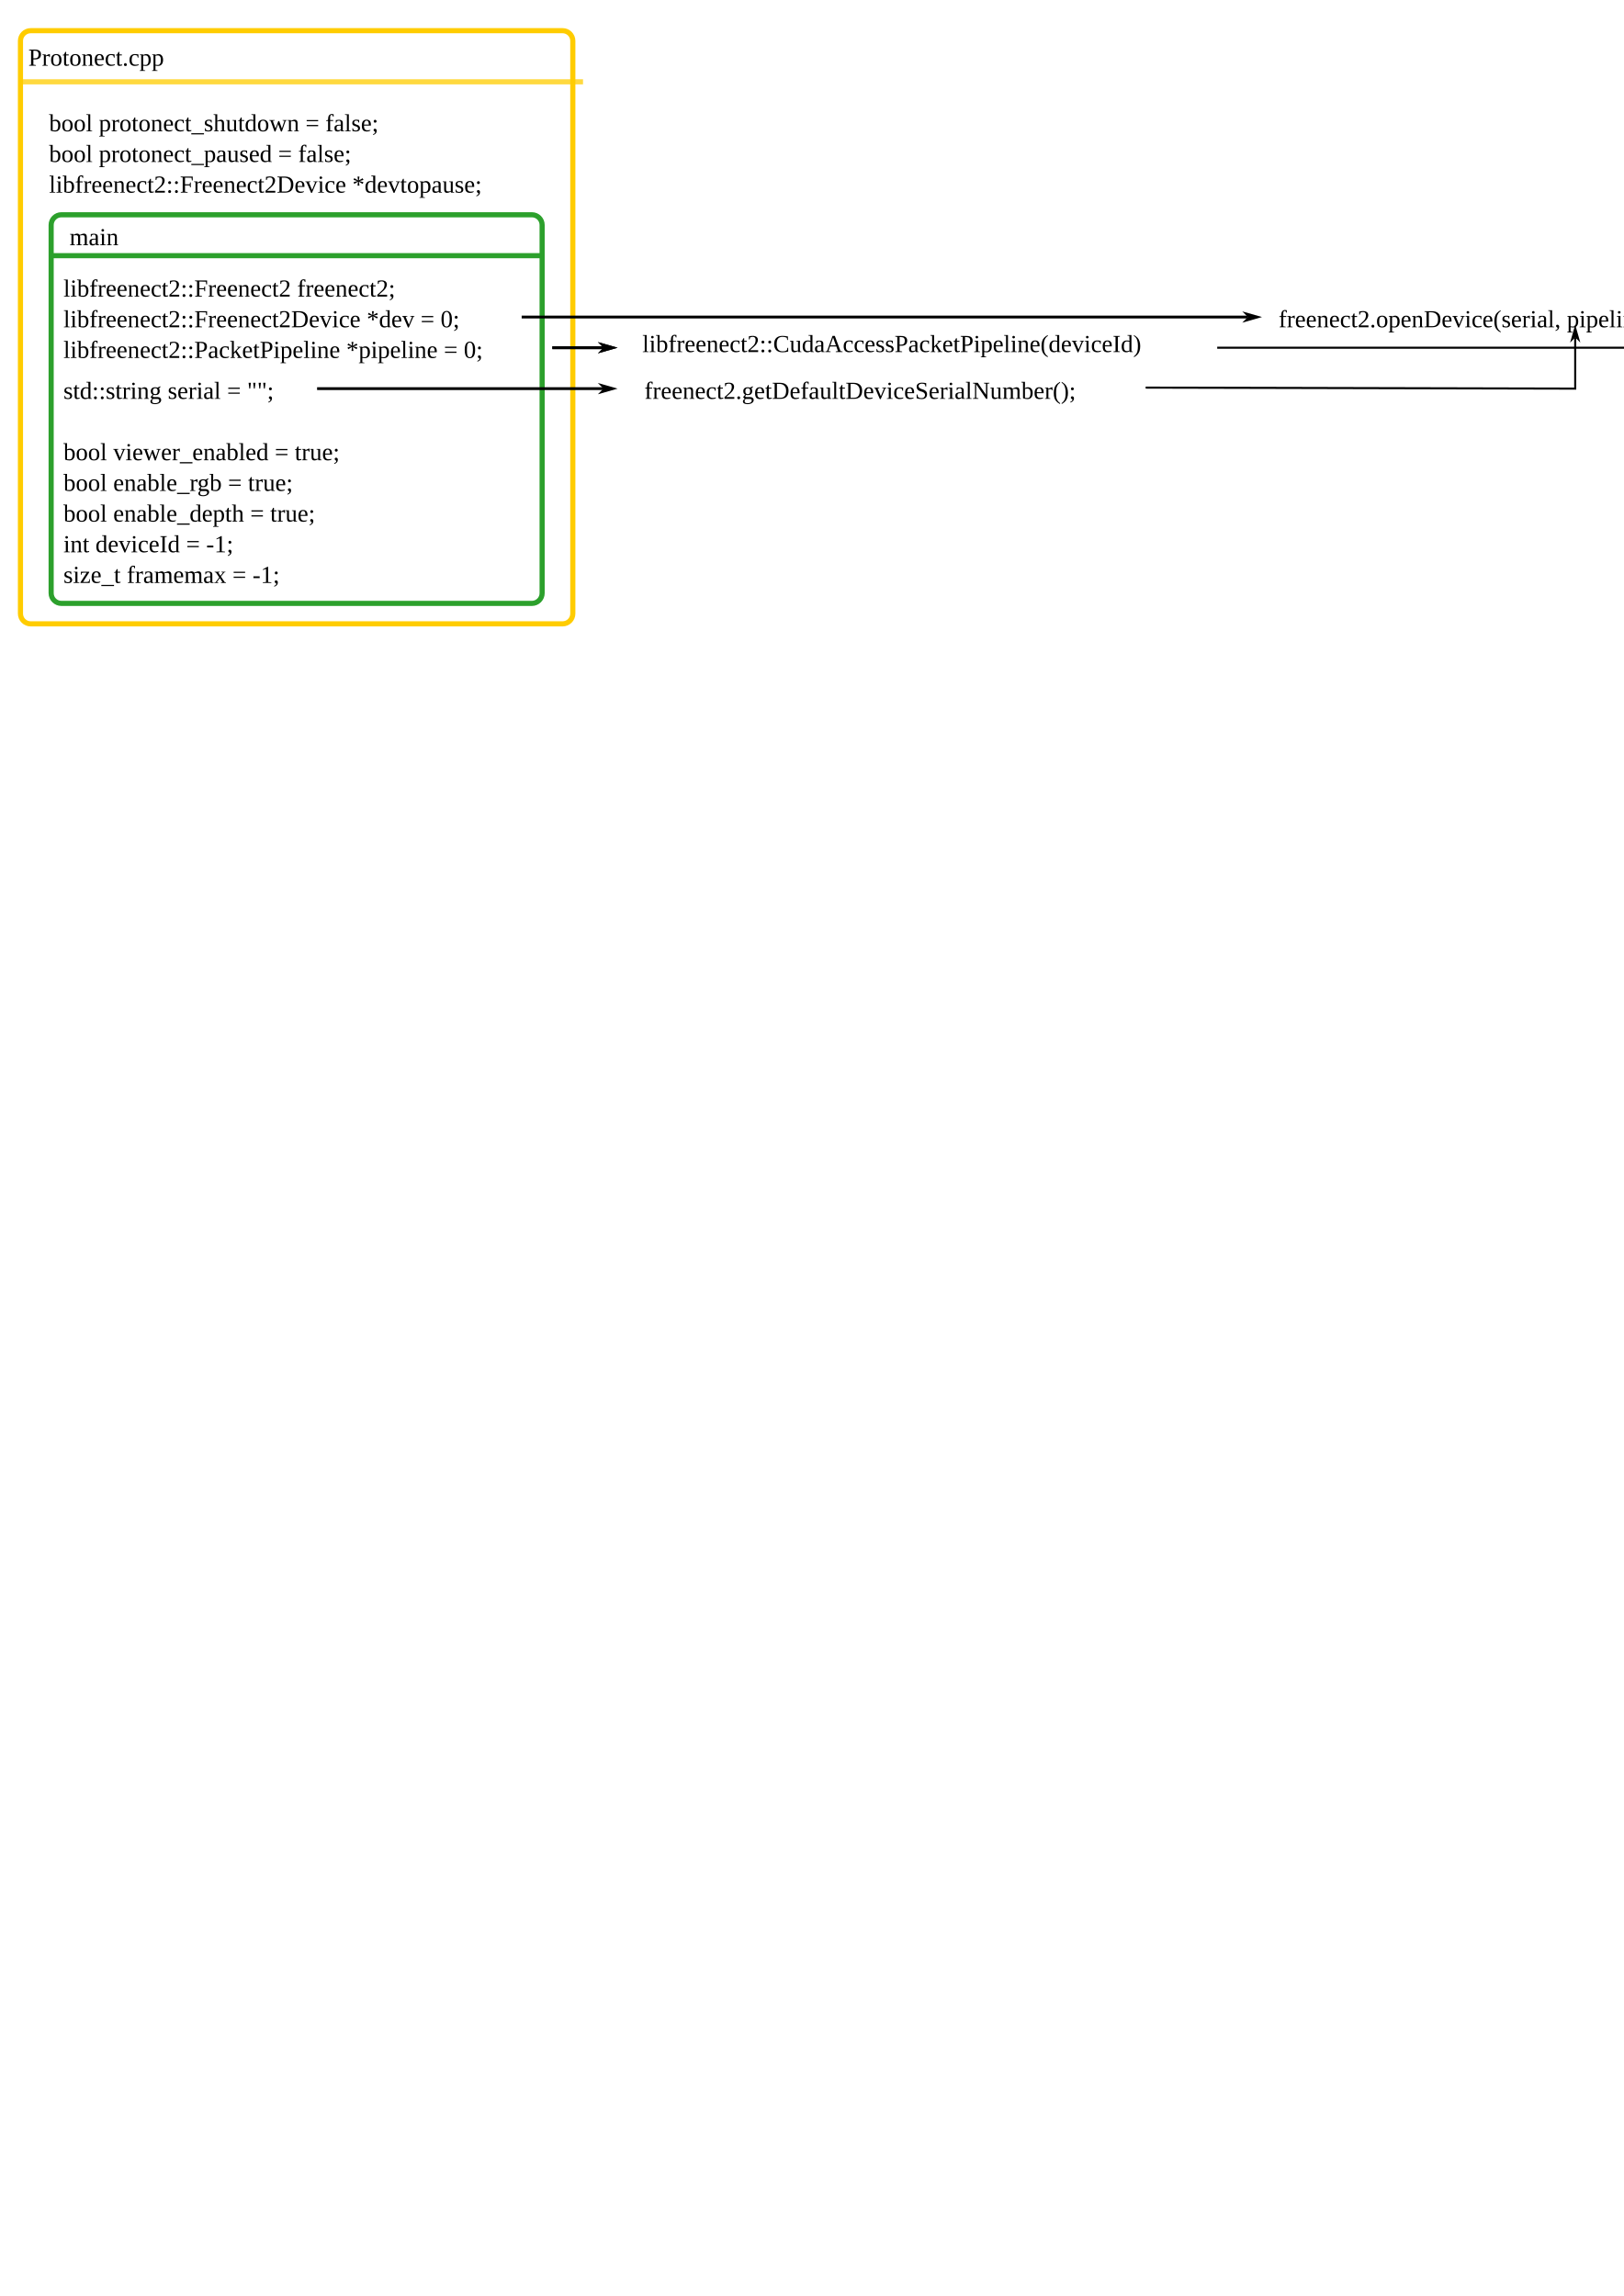
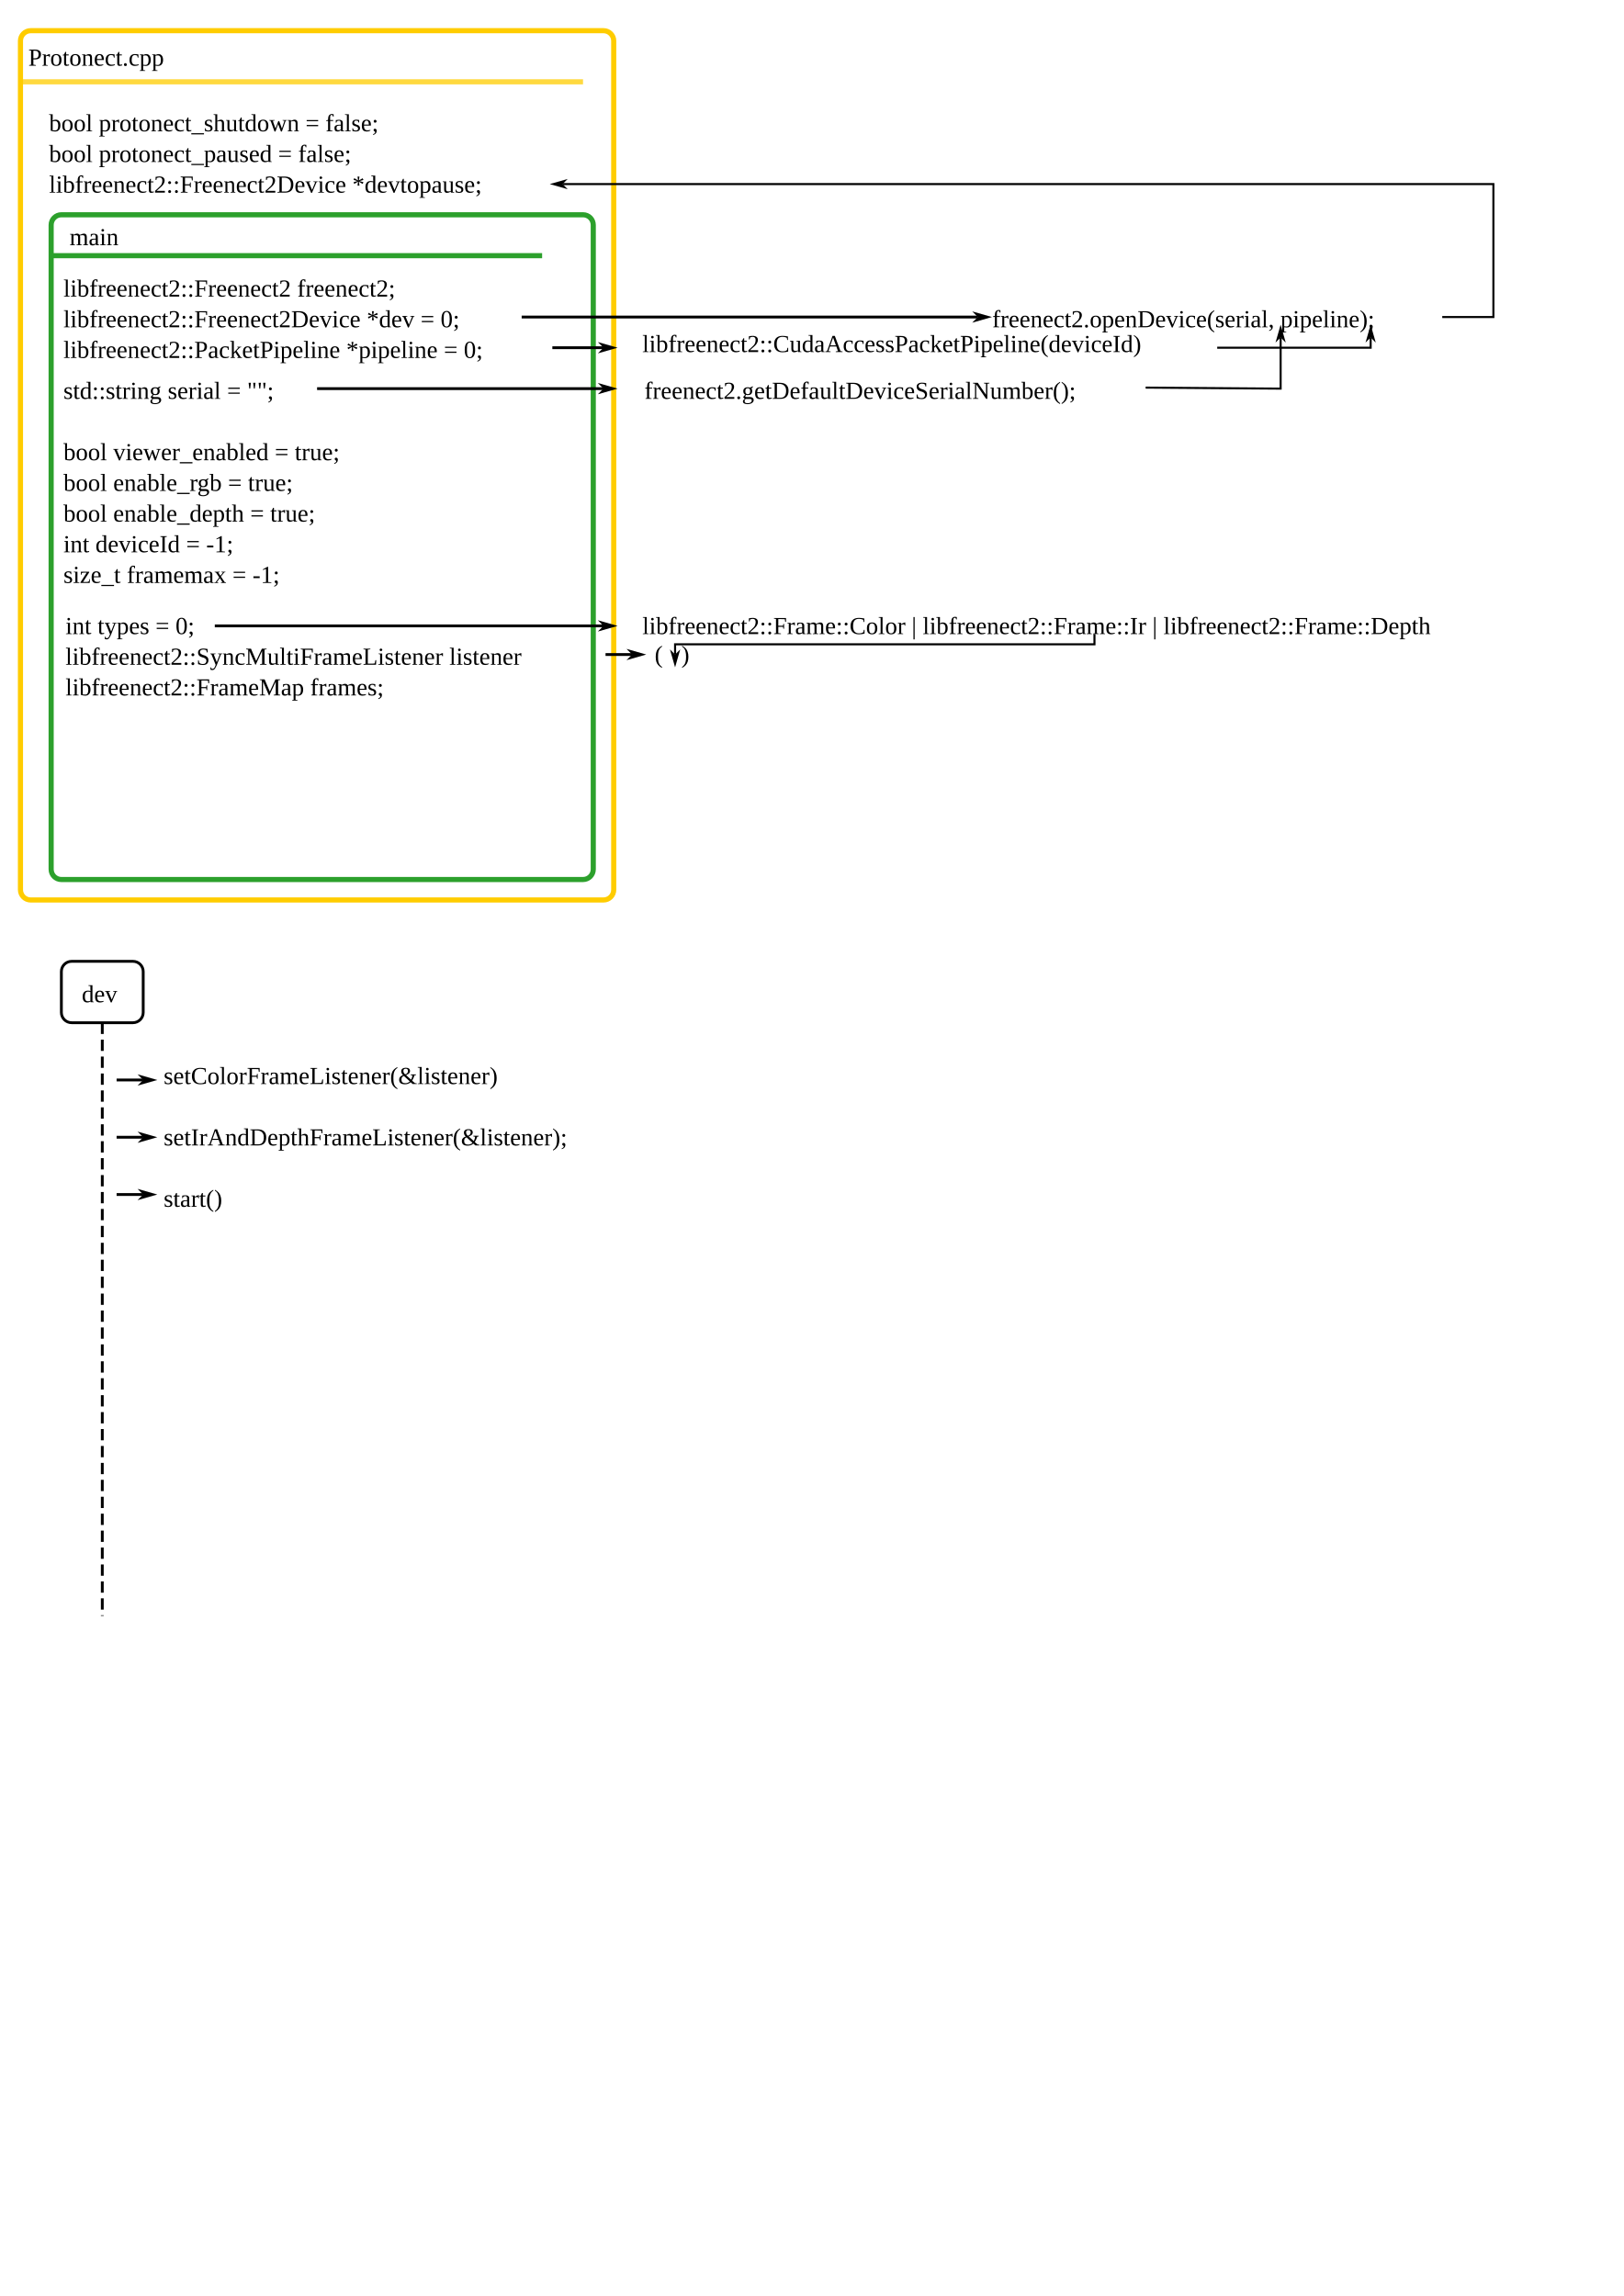
<svg xmlns="http://www.w3.org/2000/svg" width="210mm" height="297mm" viewBox="0 0 210 297" version="1.1" id="svg5">
  <defs id="defs2">
    <marker style="overflow:visible" id="marker22339" refX="0" refY="0" orient="auto-start-reverse" markerWidth="8.75" markerHeight="5" viewBox="0 0 8.75 5" preserveAspectRatio="xMidYMid">
      <path style="fill:context-stroke;fill-rule:evenodd;stroke:none" d="M 0,0 5,-5 -12.5,0 5,5 Z" id="path22337" transform="scale(-0.5)" />
    </marker>
    <marker style="overflow:visible" id="Arrow1L" refX="0" refY="0" orient="auto-start-reverse" markerWidth="7" markerHeight="4" viewBox="0 0 8.75 5" preserveAspectRatio="xMidYMid">
      <path style="fill:context-stroke;fill-rule:evenodd;stroke:none" d="M 0,0 5,-5 -12.5,0 5,5 Z" id="arrow1L" transform="scale(-0.5)" />
    </marker>
    <rect x="25" y="105" width="190" height="120" id="rect6525" />
  </defs>
  <g id="layer1">
+     <text xml:space="preserve" style="font-size:3.175px;fill:#000000;stroke-width:0.365;stroke-opacity:0.929" x="8.467" y="82.021" id="text4956">
+       <tspan id="tspan4954" style="stroke-width:0.365" x="8.467" y="82.021">int types = 0;</tspan>
+       <tspan style="stroke-width:0.365" x="8.467" y="85.99" id="tspan8818">libfreenect2::SyncMultiFrameListener listener</tspan>
+       <tspan style="stroke-width:0.365" x="8.467" y="89.958" id="tspan8820">libfreenect2::FrameMap frames;</tspan>
+     </text>
    <text xml:space="preserve" style="font-size:3.175px;fill:#000000;fill-opacity:1;stroke:none;stroke-width:0.665;stroke-opacity:0.929" x="6.615" y="38.365" id="text9694">
      <tspan id="tspan9692" style="fill:#000000;fill-opacity:1;stroke:none;stroke-width:0.665;stroke-opacity:0.929" x="6.615" y="38.365">  libfreenect2::Freenect2 freenect2;</tspan>
      <tspan style="fill:#000000;fill-opacity:1;stroke:none;stroke-width:0.665;stroke-opacity:0.929" x="6.615" y="42.333" id="tspan9696">  libfreenect2::Freenect2Device *dev = 0;</tspan>
      <tspan style="fill:#000000;fill-opacity:1;stroke:none;stroke-width:0.665;stroke-opacity:0.929" x="6.615" y="46.302" id="tspan9698">  libfreenect2::PacketPipeline *pipeline = 0;</tspan>
    </text>
-     <rect style="fill:none;stroke:#ffcc00;stroke-width:0.665" id="rect865" width="71.438" height="76.729" x="2.646" y="3.969" ry="1.323" />
-     <rect style="fill:none;stroke:#2ca02c;stroke-width:0.665" id="rect6587" width="63.5" height="50.271" x="6.615" y="27.781" ry="1.323" />
+     <rect style="fill:none;stroke:#ffcc00;stroke-width:0.665" id="rect865" width="76.729" height="112.448" x="2.646" y="3.969" ry="1.323" />
+     <rect style="fill:none;stroke:#2ca02c;stroke-width:0.665" id="rect6587" width="70.115" height="85.99" x="6.615" y="27.781" ry="1.323" />
    <text xml:space="preserve" style="font-size:3.175px;fill:#000000;stroke-width:0.265" x="3.661" y="8.498" id="text113">
      <tspan id="tspan111" style="stroke-width:0.265" x="3.661" y="8.498">Protonect.cpp</tspan>
    </text>
    <text xml:space="preserve" style="font-size:3.175px;fill:#000000;stroke-width:0.265" x="8.991" y="31.718" id="text117">
      <tspan id="tspan115" style="stroke-width:0.265" x="8.991" y="31.718">main</tspan>
    </text>
    <text xml:space="preserve" style="font-size:3.175px;fill:#000000;stroke-width:0.265" x="83.074" y="45.54" id="text264">
      <tspan id="tspan262" style="stroke-width:0.265" x="83.074" y="45.54">libfreenect2::CudaAccessPacketPipeline(deviceId)</tspan>
    </text>
    <path style="fill:#000000;stroke:#000000;stroke-width:0.365;stroke-dasharray:none;stroke-opacity:1;marker-end:url(#Arrow1L)" d="m 71.438,44.979 6.615,0" id="path320" />
    <text xml:space="preserve" style="font-size:3.175px;fill:#000000;stroke:none;stroke-width:0.665" x="6.345" y="16.981" id="text4045">
      <tspan id="tspan4043" style="fill:#000000;stroke:none;stroke-width:0.665" x="6.345" y="16.981">bool protonect_shutdown = false;</tspan>
      <tspan style="fill:#000000;stroke:none;stroke-width:0.665" x="6.345" y="20.95" id="tspan4887">bool protonect_paused = false;</tspan>
      <tspan style="fill:#000000;stroke:none;stroke-width:0.665" x="6.345" y="24.918" id="tspan5629">libfreenect2::Freenect2Device *devtopause;</tspan>
      <tspan style="fill:#000000;stroke:none;stroke-width:0.665" x="6.345" y="28.887" id="tspan4889" />
    </text>
    <text xml:space="preserve" transform="scale(0.2645833)" id="text6523" style="white-space:pre;shape-inside:url(#rect6525);display:inline;fill:#2ca02c;stroke:#2ca02c;stroke-width:2.513" />
    <path style="fill:none;stroke:#ffcc00;stroke-width:0.665;stroke-opacity:0.753" d="m 2.646,10.583 72.76,0" id="path6786" />
    <path style="fill:none;stroke:#2ca02c;stroke-width:0.665;stroke-opacity:1" d="m 6.615,33.073 63.5,10e-7" id="path7256" />
    <text xml:space="preserve" style="font-size:3.175px;fill:#000000;fill-opacity:1;stroke:none;stroke-width:0.365;stroke-dasharray:none;stroke-opacity:0.929" x="6.615" y="51.594" id="text13099">
      <tspan id="tspan13097" style="stroke-width:0.365" x="6.615" y="51.594">  std::string serial = "";</tspan>
      <tspan style="stroke-width:0.365" x="6.615" y="55.562" id="tspan13101" />
      <tspan style="stroke-width:0.365" x="6.615" y="59.531" id="tspan13103">  bool viewer_enabled = true;</tspan>
      <tspan style="stroke-width:0.365" x="6.615" y="63.5" id="tspan13105">  bool enable_rgb = true;</tspan>
      <tspan style="stroke-width:0.365" x="6.615" y="67.469" id="tspan13107">  bool enable_depth = true;</tspan>
      <tspan style="stroke-width:0.365" x="6.615" y="71.438" id="tspan13109">  int deviceId = -1;</tspan>
      <tspan style="stroke-width:0.365" x="6.615" y="75.406" id="tspan13111">  size_t framemax = -1;</tspan>
    </text>
    <path style="fill:#000000;stroke:#000000;stroke-width:0.365;stroke-dasharray:none;stroke-opacity:1;marker-end:url(#Arrow1L)" d="M 41.01,50.271 H 78.052" id="path16211" />
    <text xml:space="preserve" style="font-size:3.175px;fill:#000000;fill-opacity:1;stroke:none;stroke-width:0.365;stroke-dasharray:none;stroke-opacity:0.929" x="83.344" y="51.594" id="text16959">
      <tspan id="tspan16957" style="stroke-width:0.365" x="83.344" y="51.594">freenect2.getDefaultDeviceSerialNumber();</tspan>
    </text>
-     <path style="fill:#000000;stroke:#000000;stroke-width:0.365;stroke-dasharray:none;stroke-opacity:1;marker-end:url(#Arrow1L)" d="m 67.469,41.01 h 93.927" id="path21434" />
-     <text xml:space="preserve" style="font-size:3.175px;fill:#000000;fill-opacity:1;stroke:none;stroke-width:0.365;stroke-dasharray:none;stroke-opacity:0.929" x="165.365" y="42.333" id="text22182">
-       <tspan id="tspan22180" style="stroke-width:0.365" x="165.365" y="42.333">freenect2.openDevice(serial, pipeline);</tspan>
+     <path style="fill:#000000;stroke:#000000;stroke-width:0.365;stroke-dasharray:none;stroke-opacity:1;marker-end:url(#Arrow1L)" d="m 67.469,41.01 h 59.002" id="path21434" />
+     <text xml:space="preserve" style="font-size:3.175px;fill:#000000;fill-opacity:1;stroke:none;stroke-width:0.365;stroke-dasharray:none;stroke-opacity:0.929" x="128.323" y="42.333" id="text22182">
+       <tspan id="tspan22180" style="stroke-width:0.365" x="128.323" y="42.333">freenect2.openDevice(serial, pipeline);</tspan>
    </text>
-     <path style="fill:#000000;stroke:#000000;stroke-width:0.365;stroke-dasharray:none;stroke-opacity:1;marker-end:url(#Arrow1L)" d="m 71.438,44.979 6.615,0" id="path22230" />
-     <path style="fill:none;fill-rule:evenodd;stroke:#000000;stroke-width:0.265px;stroke-linecap:butt;stroke-linejoin:miter;stroke-opacity:1;marker-end:url(#marker22339)" d="m 157.427,44.979 56.885,10e-7 V 43.656" id="path22335" />
-     <path style="fill:none;fill-rule:evenodd;stroke:#000000;stroke-width:0.265px;stroke-linecap:butt;stroke-linejoin:miter;stroke-opacity:1;marker-end:url(#marker22339)" d="m 148.17,50.139 55.559,0.132 V 43.656" id="path22419" />
+     <path style="fill:#000000;stroke:#000000;stroke-width:0.365;stroke-dasharray:none;stroke-opacity:1;marker-end:url(#Arrow1L)" d="m 78.317,84.667 h 3.44" id="path22230" />
+     <path style="fill:none;fill-rule:evenodd;stroke:#000000;stroke-width:0.265px;stroke-linecap:butt;stroke-linejoin:miter;stroke-opacity:1;marker-end:url(#marker22339)" d="m 157.427,44.979 19.844,10e-7 V 43.656" id="path22335" />
+     <path style="fill:none;fill-rule:evenodd;stroke:#000000;stroke-width:0.265px;stroke-linecap:butt;stroke-linejoin:miter;stroke-opacity:1;marker-end:url(#marker22339)" d="m 148.17,50.139 17.459,0.132 V 43.656" id="path22419" />
+     <path style="fill:none;fill-rule:evenodd;stroke:#000000;stroke-width:0.265px;stroke-linecap:butt;stroke-linejoin:miter;stroke-opacity:1;marker-end:url(#marker22339)" d="m 186.531,41.01 6.615,0 V 23.812 H 72.76" id="path3351" />
+     <text xml:space="preserve" style="font-size:3.175px;fill:#000000;stroke-width:0.365;stroke-opacity:0.929" x="83.079" y="82.021" id="text6510">
+       <tspan id="tspan6508" style="stroke-width:0.365" x="83.079" y="82.021">libfreenect2::Frame::Color | libfreenect2::Frame::Ir | libfreenect2::Frame::Depth </tspan>
+     </text>
+     <path style="fill:#000000;stroke:#000000;stroke-width:0.365;stroke-dasharray:none;stroke-opacity:1;marker-end:url(#Arrow1L)" d="M 27.781,80.963 H 78.052" id="path8012" />
+     <text xml:space="preserve" style="font-size:3.175px;fill:#000000;stroke-width:0.365;stroke-opacity:0.929" x="84.667" y="85.725" id="text9630">
+       <tspan id="tspan9628" style="stroke-width:0.365" x="84.667" y="85.725">(   )</tspan>
+     </text>
+     <path style="fill:none;fill-rule:evenodd;stroke:#000000;stroke-width:0.265px;stroke-linecap:butt;stroke-linejoin:miter;stroke-opacity:1;marker-end:url(#marker22339)" d="M 141.552,82.021 V 83.344 H 87.312 v 1.323" id="path9632" />
+     <text xml:space="preserve" style="font-size:3.175px;fill:#000000;stroke-width:0.365;stroke-opacity:0.929" x="10.583" y="129.646" id="text10445">
+       <tspan id="tspan10443" style="stroke-width:0.365" x="10.583" y="129.646">dev</tspan>
+     </text>
+     <text xml:space="preserve" style="font-size:3.175px;fill:#000000;stroke-width:0.365;stroke-opacity:0.929" x="21.167" y="140.229" id="text11199">
+       <tspan id="tspan11197" style="stroke-width:0.365" x="21.167" y="140.229">setColorFrameListener(&amp;listener)</tspan>
+     </text>
+     <text xml:space="preserve" style="font-size:3.175px;fill:#000000;stroke-width:0.365;stroke-opacity:0.929" x="21.167" y="148.167" id="text11953">
+       <tspan id="tspan11951" style="stroke-width:0.365" x="21.167" y="148.167">setIrAndDepthFrameListener(&amp;listener);</tspan>
+     </text>
+     <path style="fill:#000000;stroke-width:0.365;stroke-opacity:1;stroke:#000000;stroke-dasharray:1.46,0.73;stroke-dashoffset:0" d="m 13.229,132.292 v 76.729" id="path13574" />
+     <rect style="fill:none;stroke:#000000;stroke-width:0.365;stroke-dasharray:none;stroke-dashoffset:0;stroke-opacity:1" id="rect13748" width="10.583" height="7.938" x="7.938" y="124.354" ry="1.323" />
+     <path style="fill:#000000;stroke:#000000;stroke-width:0.365;stroke-dasharray:none;stroke-opacity:1;marker-end:url(#Arrow1L)" d="m 15.081,139.7 h 3.44" id="path13817" />
+     <path style="fill:#000000;stroke:#000000;stroke-width:0.365;stroke-dasharray:none;stroke-opacity:1;marker-end:url(#Arrow1L)" d="m 15.081,147.108 h 3.44" id="path13819" />
+     <text xml:space="preserve" style="font-size:3.175px;fill:#000000;stroke:none;stroke-width:0.365;stroke-dasharray:none;stroke-dashoffset:0;stroke-opacity:1;fill-opacity:1" x="21.167" y="156.104" id="text14694">
+       <tspan id="tspan14692" style="stroke-width:0.365;fill:#000000;fill-opacity:1;stroke:none" x="21.167" y="156.104">start()</tspan>
+     </text>
+     <path style="fill:#000000;stroke:#000000;stroke-width:0.365;stroke-dasharray:none;stroke-opacity:1;marker-end:url(#Arrow1L)" d="m 15.081,154.517 h 3.44" id="path14746" />
  </g>
</svg>
